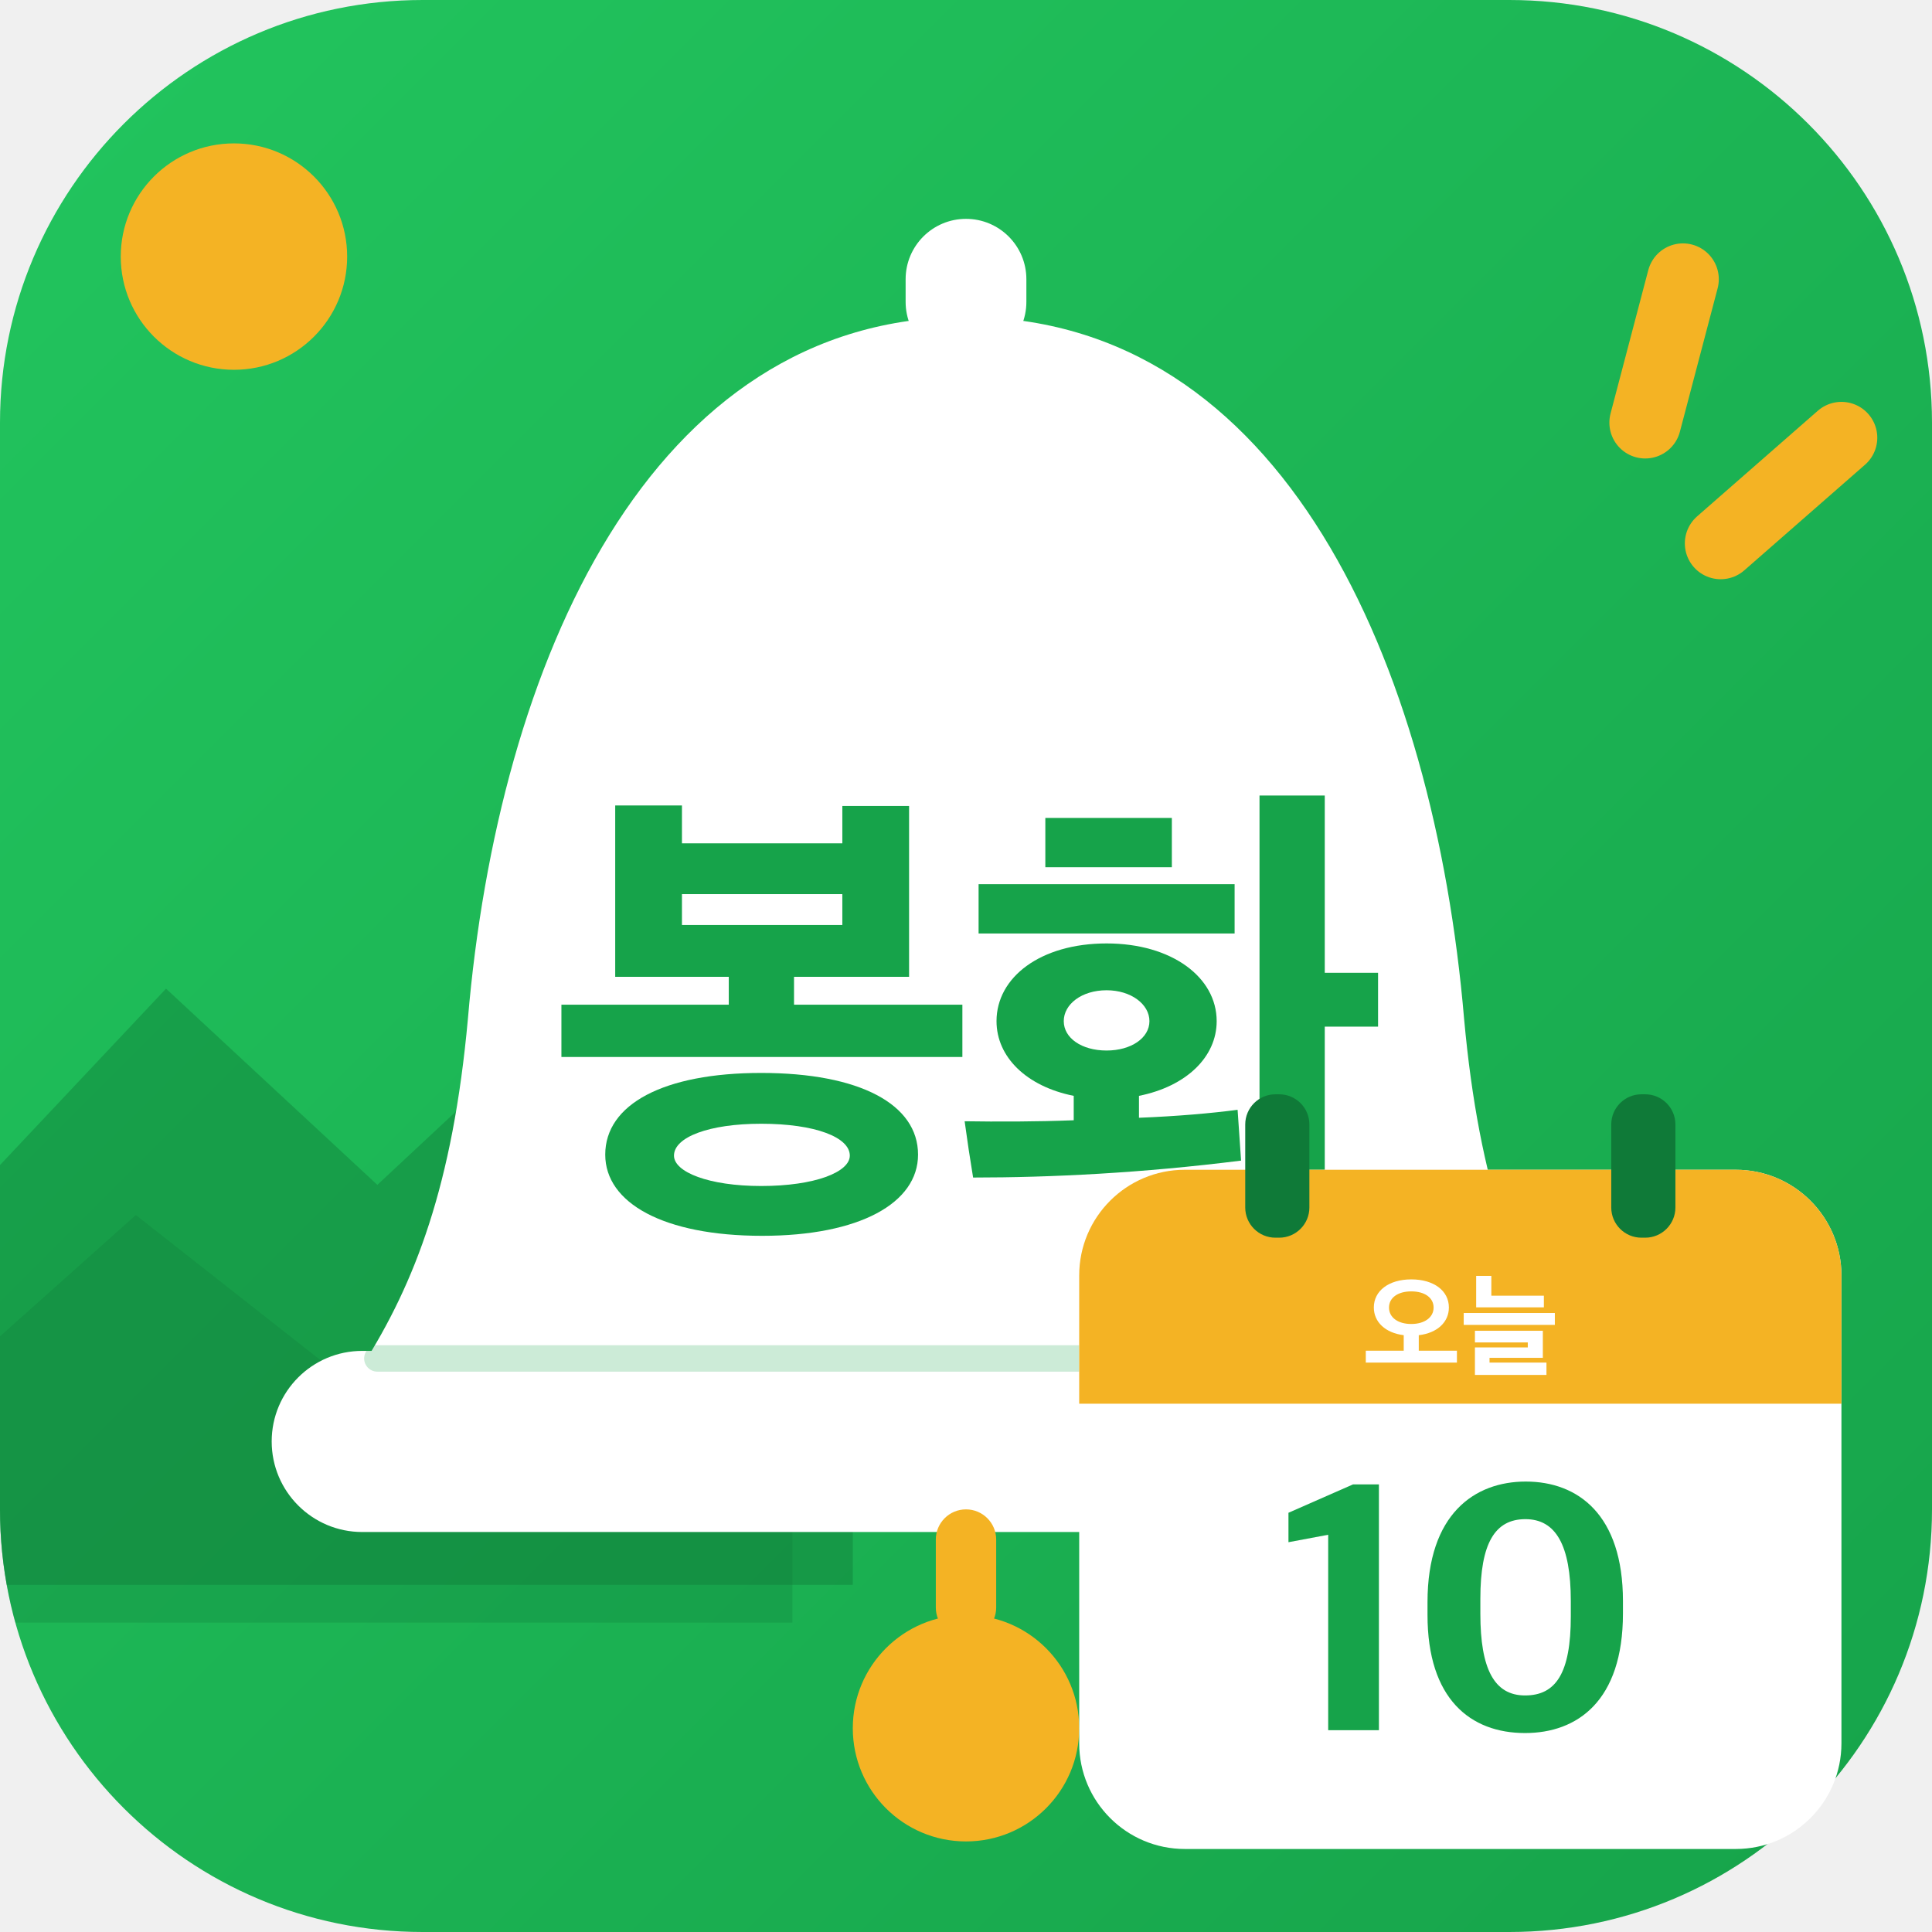
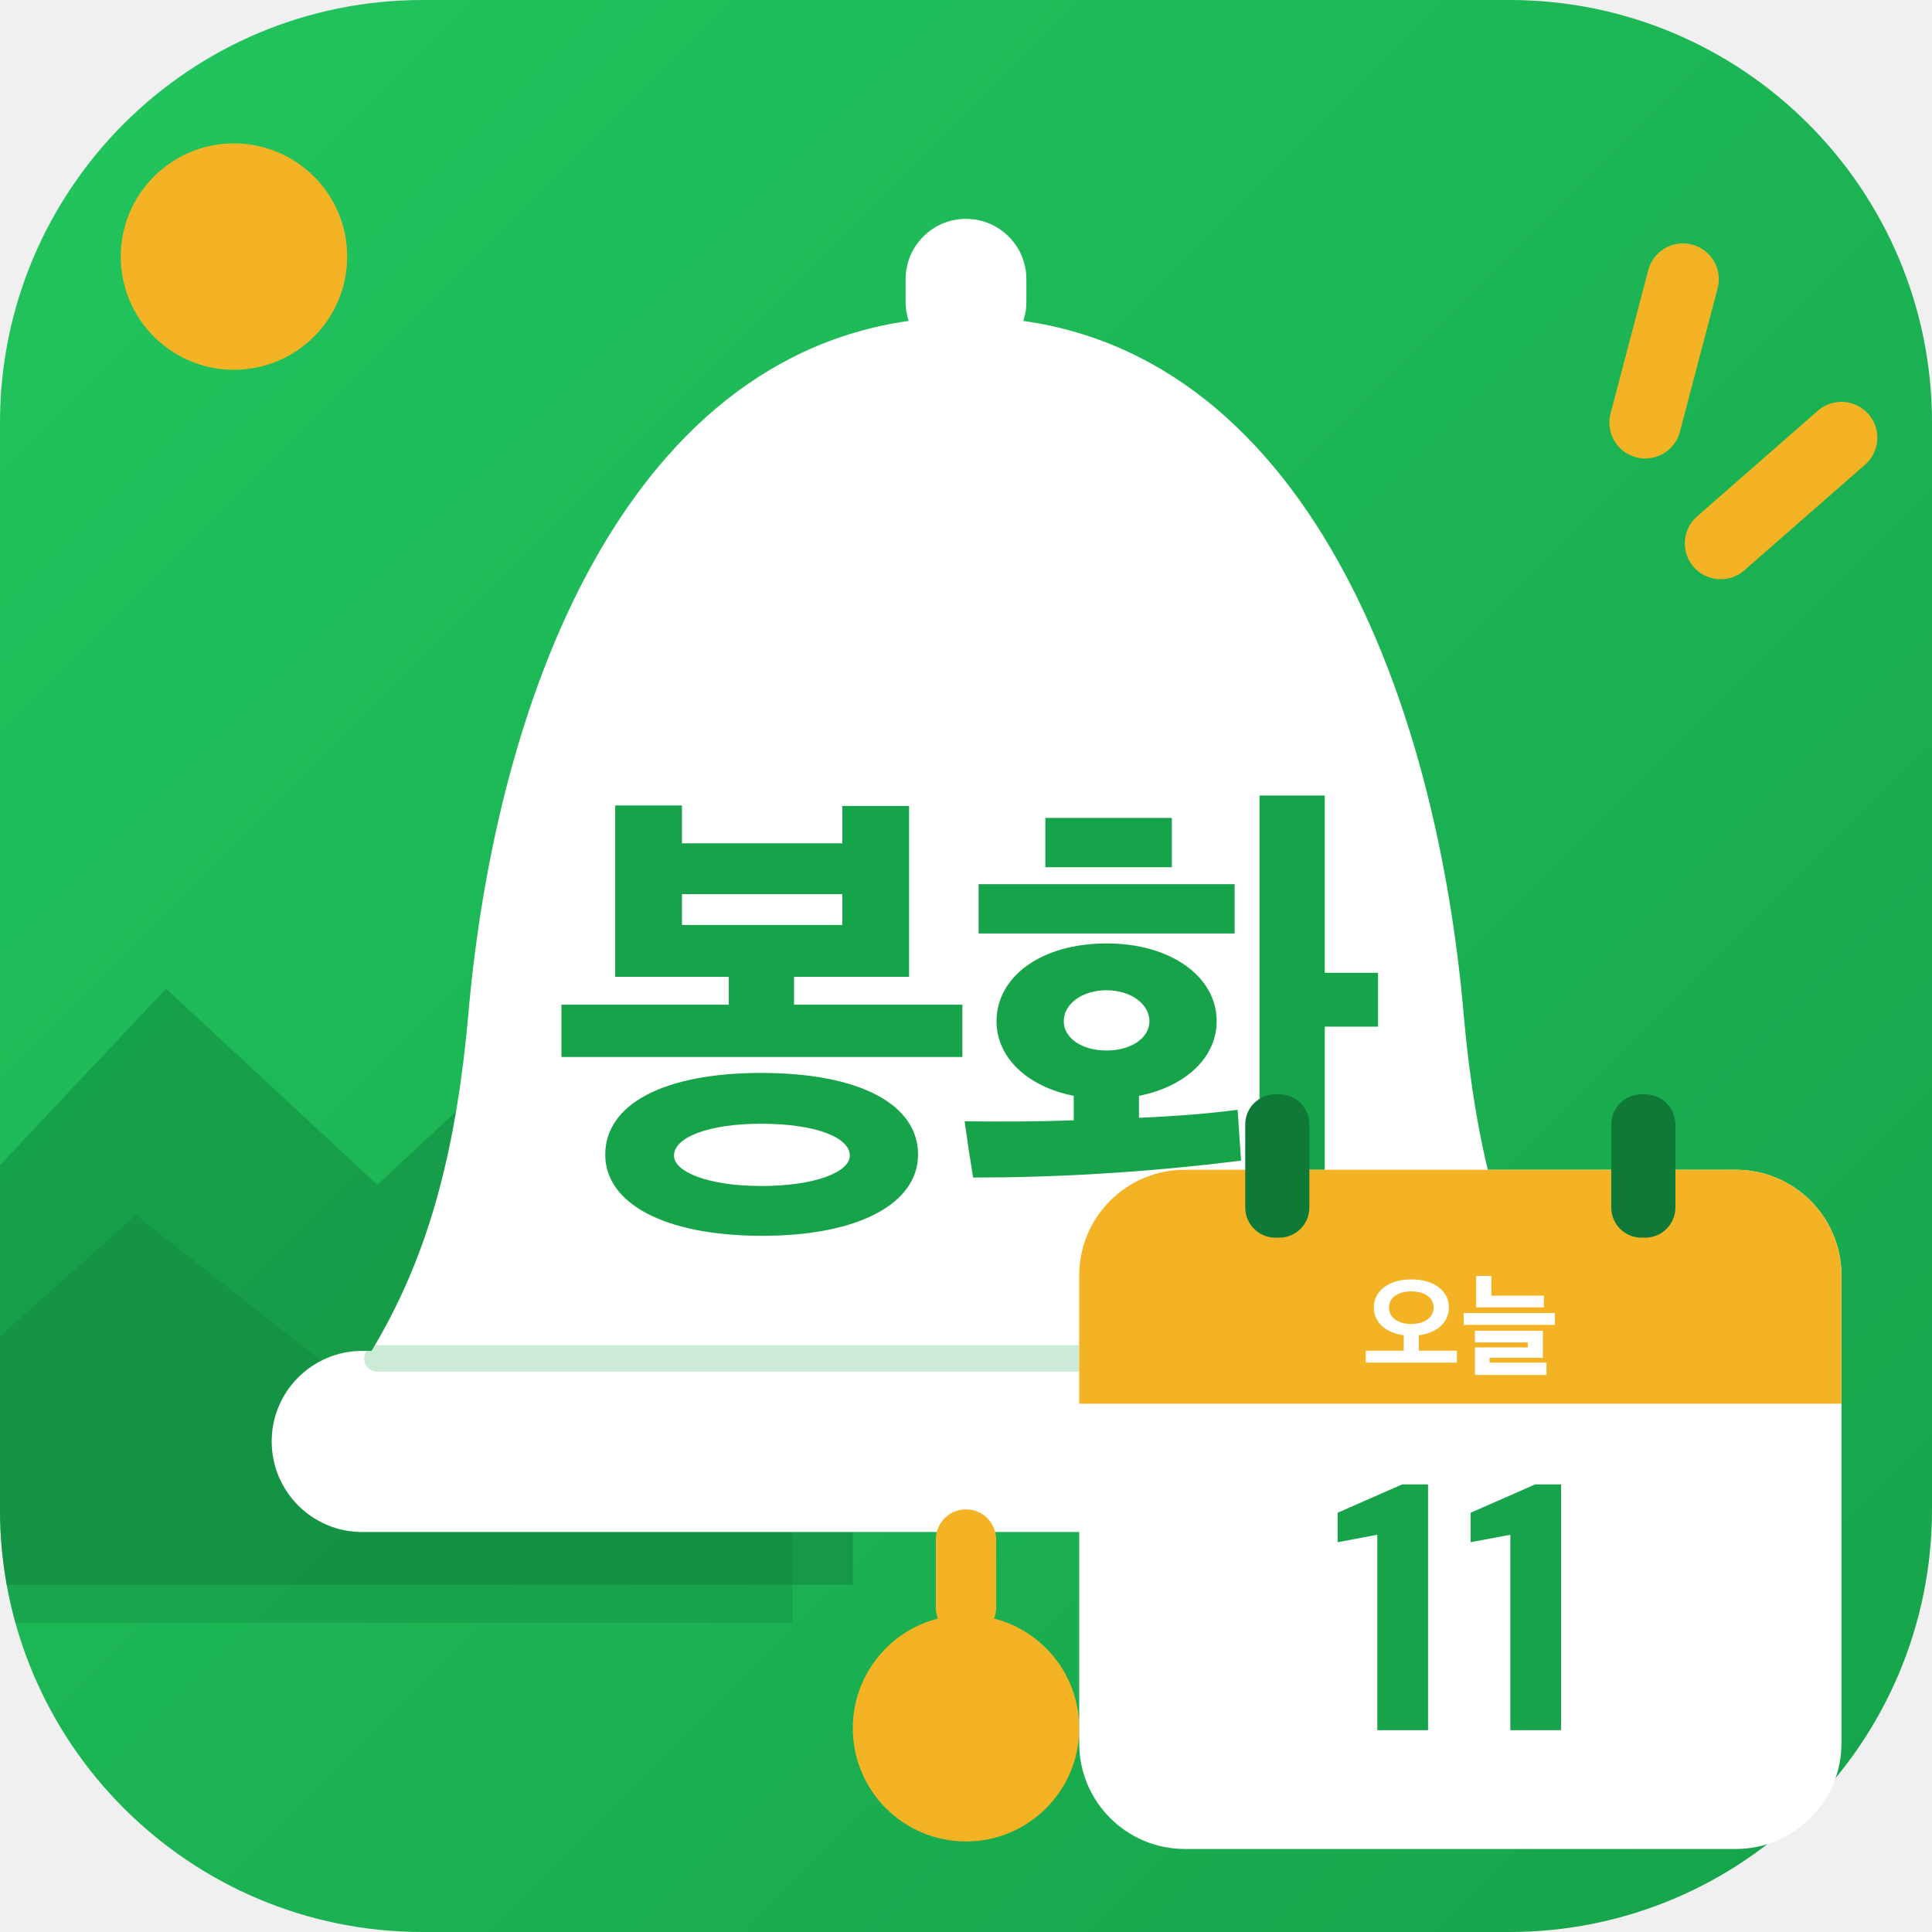
<svg xmlns="http://www.w3.org/2000/svg" viewBox="0 0 512 512">
  <defs>
    <linearGradient id="bg" x1="0" y1="0" x2="1" y2="1">
      <stop offset="0" stop-color="#22C55E" />
      <stop offset="1" stop-color="#16A34A" />
    </linearGradient>
    <clipPath id="round">
      <rect width="512" height="512" rx="112" />
    </clipPath>
  </defs>
  <rect width="512" height="512" rx="112" fill="url(#bg)" />
  <g clip-path="url(#round)">
    <circle cx="62" cy="68" r="30" fill="#F4B324" />
    <path d="M-20 330 L44 262 L100 314 L160 258 L226 330 L226 420 L-20 420Z" fill="#0F7A38" opacity=".42" />
    <path d="M-20 372 L36 322 L92 366 L146 320 L210 378 L210 430 L-20 430Z" fill="#0F7A38" opacity=".28" />
  </g>
  <g stroke="#F4B324" stroke-width="19" stroke-linecap="round">
    <path d="M446 74 L436 112" />
    <path d="M488 116 L456 144" />
  </g>
  <rect x="240" y="58" width="32" height="38" rx="16" fill="#fff" />
  <path d="M256 84c-84 0-124 92-132 186-4 44-14 70-28 92h320c-14-22-24-48-28-92-8-94-48-186-132-186Z" fill="#fff" />
  <rect x="72" y="358" width="368" height="48" rx="24" fill="#fff" />
  <path d="M100 360H412" stroke="#16A34A" stroke-width="7" stroke-linecap="round" opacity=".22" />
  <rect x="248" y="400" width="16" height="34" rx="8" fill="#F4B324" />
  <circle cx="256" cy="458" r="30" fill="#F4B324" />
  <path d="M835 287V392H497V448H728V791H594V716H272V792H138V448H366V392H30V287ZM746 91C746 192 629 255 431 255C235 255 118 192 118 91C118 -6 235 -72 433 -72C629 -72 746 -6 746 91ZM609 89C609 56 539 28 431 28C326 28 256 56 256 89C256 126 326 153 431 153C539 153 609 126 609 89ZM594 552H272V614H594Z" fill="#16A34A" transform="translate(144.82 318) scale(0.132 -0.132)" />
  <path d="M526 359C526 447 436 515 305 515C172 515 84 447 84 359C84 287 144 228 239 209V160C163 157 86 157 20 158C25 121 31 81 37 45C193 45 376 54 575 79L568 181C515 174 446 168 370 165V209C465 228 526 287 526 359ZM743 812H612V-79H743V348H850V456H743ZM562 535V634H48V535ZM182 668H436V767H182ZM391 359C391 325 354 300 305 300C255 300 219 325 219 359C219 393 255 421 305 421C354 421 391 393 391 359Z" fill="#16A34A" transform="translate(253.00 318) scale(0.132 -0.132)" />
  <g>
    <rect x="286" y="310" width="202" height="180" rx="28" fill="#fff" />
    <path d="M286 338a28 28 0 0 1 28-28h146a28 28 0 0 1 28 28v34H286Z" fill="#F4B324" />
    <rect x="330" y="290" width="17" height="38" rx="8" fill="#0F7A38" />
    <rect x="427" y="290" width="17" height="38" rx="8" fill="#0F7A38" />
    <path d="M835 30V135H498V272C661 291 764 387 764 517C764 663 633 765 432 765C232 765 101 663 101 517C101 388 203 292 365 272V135H30V30ZM629 516C629 430 550 371 432 371C312 371 235 430 235 516C235 602 312 659 432 659C552 659 629 602 629 516Z" fill="#fff" transform="translate(361.05 362) scale(0.03 -0.03)" />
    <path d="M738 518V621H274V796H140V518ZM835 363V468H30V363ZM761 -79V30H258V72H729V311H129V208H596V164H129V-79Z" fill="#fff" transform="translate(387.00 362) scale(0.03 -0.03)" />
-     <path d="M141 37H284V730H211L29 650V567L141 588Z" fill="#16A34A" transform="translate(338.73 462) scale(0.094 -0.094)" />
-     <path d="M321 29C468 29 597 119 597 366V401C597 645 470 738 323 738C179 738 46 647 46 398V362C46 125 167 29 321 29ZM321 135C234 135 195 210 195 365V408C195 564 236 632 322 632C407 632 450 560 450 401V358C450 198 408 135 321 135Z" fill="#16A34A" transform="translate(373.98 462) scale(0.094 -0.094)" />
+     <path d="M141 37H284V730H211L29 650V567L141 588Z" fill="#16A34A" transform="translate(351.75 462) scale(0.094 -0.094)" />
+     <path d="M141 37H284V730H211L29 650V567L141 588Z" fill="#16A34A" transform="translate(387.00 462) scale(0.094 -0.094)" />
  </g>
</svg>
